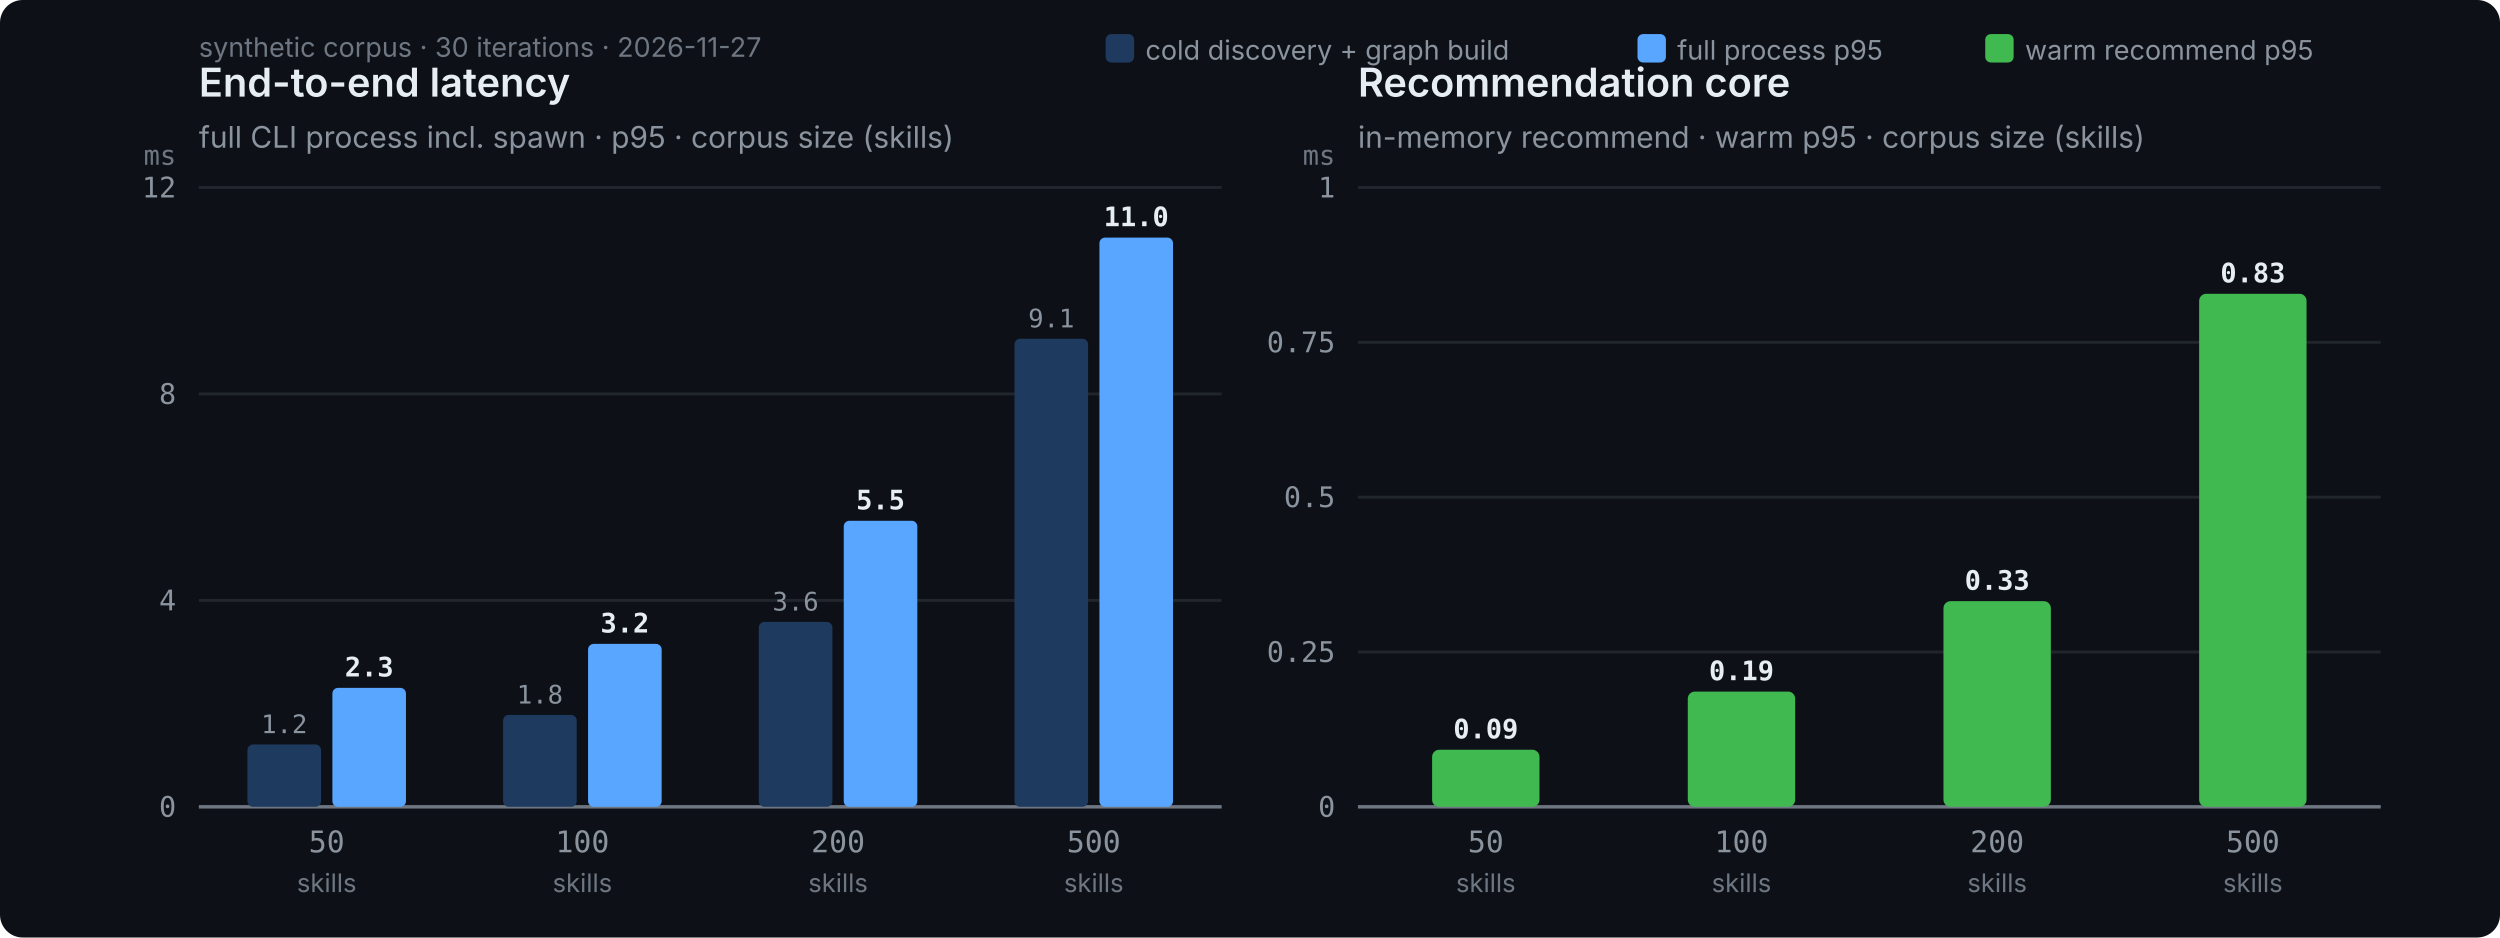
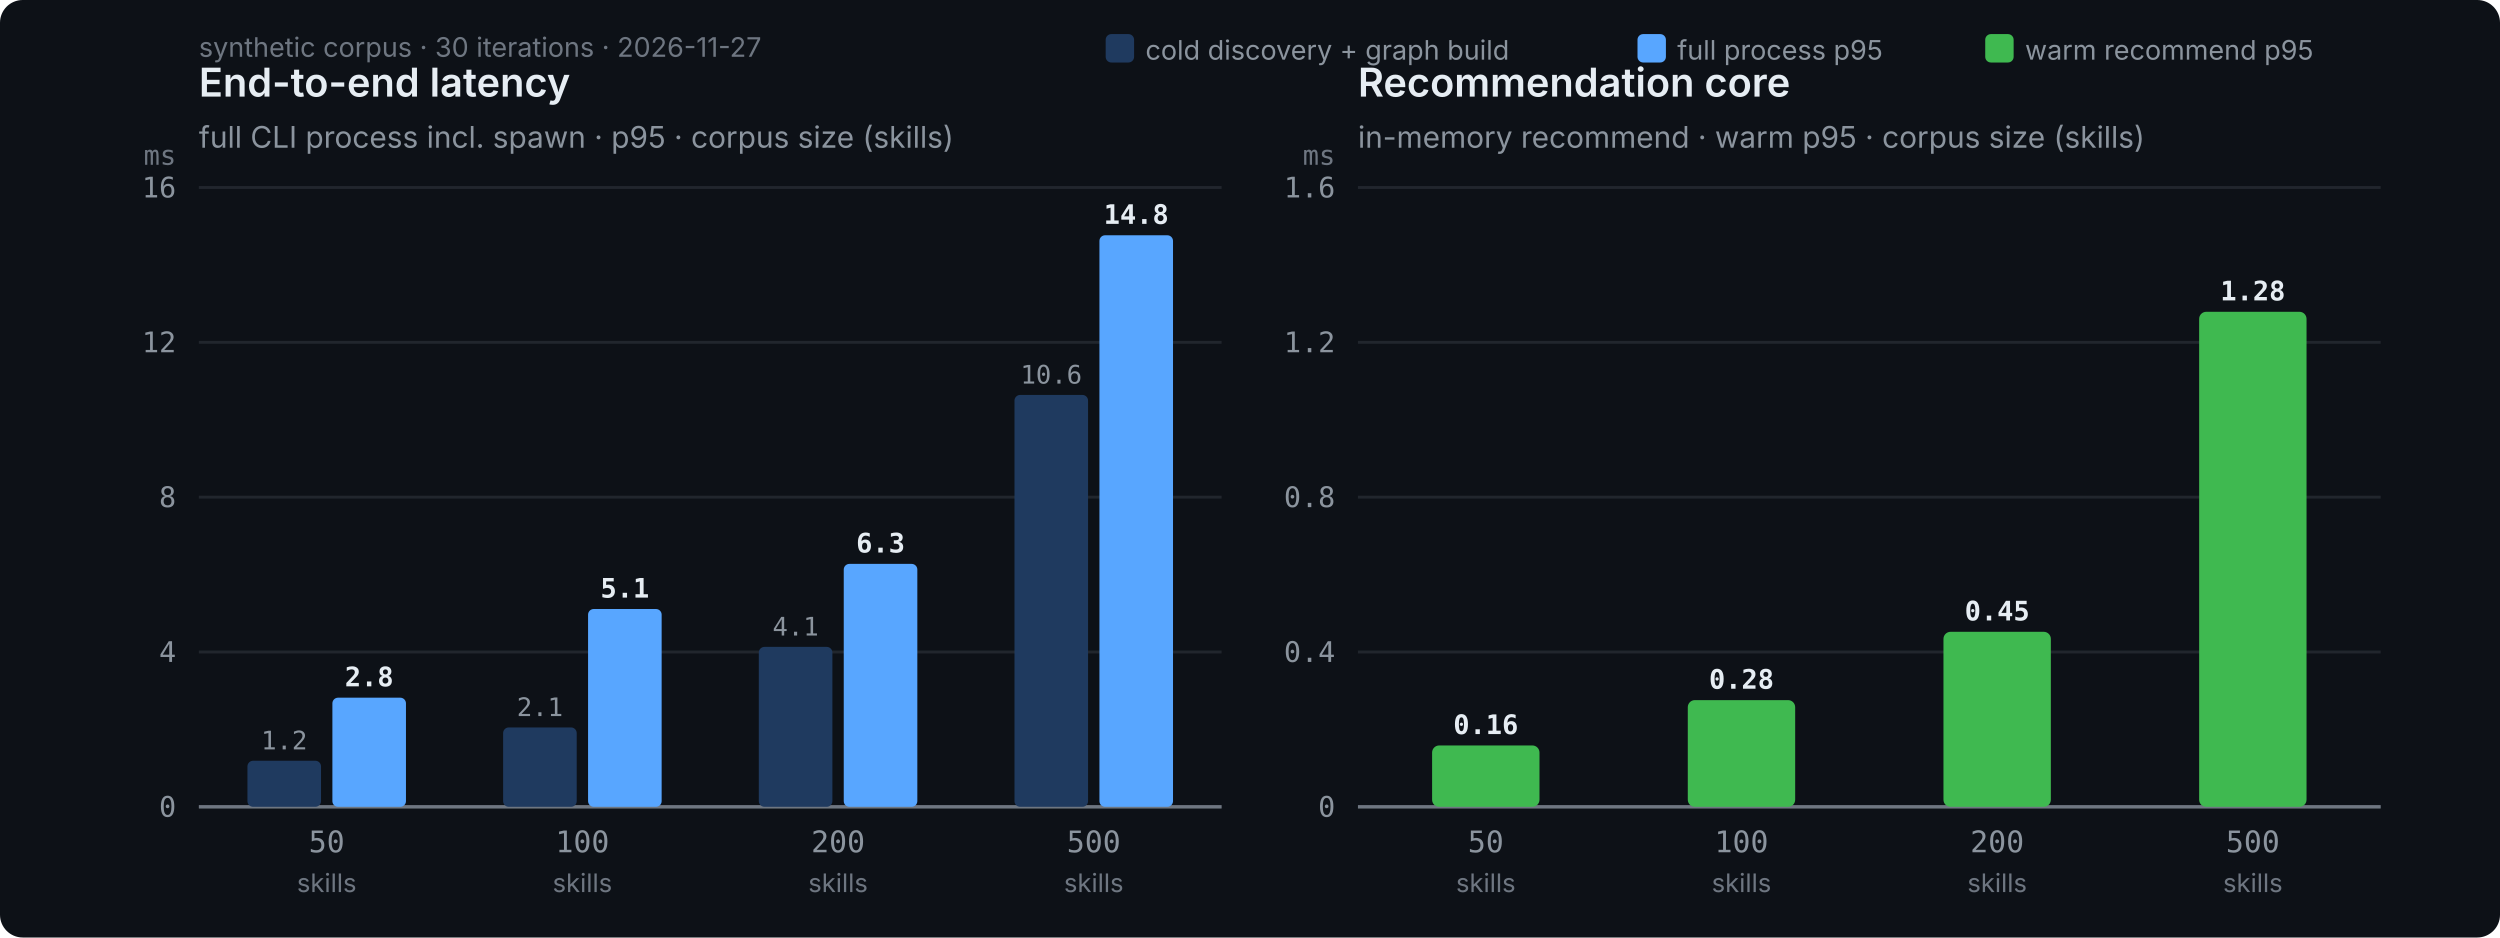
<svg xmlns="http://www.w3.org/2000/svg" width="880" height="330" viewBox="0 0 880 330" role="img" font-family="ui-sans-serif,system-ui,-apple-system,'Segoe UI',sans-serif">
  <rect width="880" height="330" fill="#0d1117" rx="8" />
  <g fill="#e6edf3">
    <text x="70" y="20" font-size="9.5" fill="#6e7681" text-anchor="start" font-family="ui-sans-serif,system-ui,-apple-system,'Segoe UI',sans-serif" opacity="1.0">synthetic corpus · 30 iterations · 2026-11-27</text>
    <rect x="698.8" y="12" width="10" height="10" rx="2" fill="#3fb950" opacity="1.0" />
    <text x="712.8" y="21" font-size="9.5" fill="#8b949e" text-anchor="start" font-family="ui-sans-serif,system-ui,-apple-system,'Segoe UI',sans-serif" opacity="1.0">warm recommend p95</text>
    <rect x="576.4" y="12" width="10" height="10" rx="2" fill="#58a6ff" opacity="1.0" />
    <text x="590.4" y="21" font-size="9.5" fill="#8b949e" text-anchor="start" font-family="ui-sans-serif,system-ui,-apple-system,'Segoe UI',sans-serif" opacity="1.0">full process p95</text>
    <rect x="389.2" y="12" width="10" height="10" rx="2" fill="#1f3a5f" opacity="1.0" />
    <text x="403.2" y="21" font-size="9.5" fill="#8b949e" text-anchor="start" font-family="ui-sans-serif,system-ui,-apple-system,'Segoe UI',sans-serif" opacity="1.0">cold discovery + graph build</text>
    <text x="70" y="34" font-size="14" fill="#e6edf3" text-anchor="start" font-family="ui-sans-serif,system-ui,-apple-system,'Segoe UI',sans-serif" opacity="1.0" font-weight="600">End-to-end latency</text>
    <text x="70" y="52" font-size="10.5" fill="#8b949e" text-anchor="start" font-family="ui-sans-serif,system-ui,-apple-system,'Segoe UI',sans-serif" opacity="1.0">full CLI process incl. spawn · p95 · corpus size (skills)</text>
    <line x1="70" y1="284.0" x2="430" y2="284.0" stroke="#21262d" stroke-width="1" opacity="1.0" />
    <text x="62" y="287.5" font-size="10" fill="#8b949e" text-anchor="end" font-family="ui-monospace,'SF Mono',Menlo,Consolas,monospace" opacity="1.0">0</text>
-     <line x1="70" y1="211.333" x2="430" y2="211.333" stroke="#21262d" stroke-width="1" opacity="1.0" />
-     <text x="62" y="214.833" font-size="10" fill="#8b949e" text-anchor="end" font-family="ui-monospace,'SF Mono',Menlo,Consolas,monospace" opacity="1.0">4</text>
-     <line x1="70" y1="138.667" x2="430" y2="138.667" stroke="#21262d" stroke-width="1" opacity="1.0" />
-     <text x="62" y="142.167" font-size="10" fill="#8b949e" text-anchor="end" font-family="ui-monospace,'SF Mono',Menlo,Consolas,monospace" opacity="1.0">8</text>
+     <line x1="70" y1="229.5" x2="430" y2="229.5" stroke="#21262d" stroke-width="1" opacity="1.0" />
+     <text x="62" y="233.0" font-size="10" fill="#8b949e" text-anchor="end" font-family="ui-monospace,'SF Mono',Menlo,Consolas,monospace" opacity="1.0">4</text>
+     <line x1="70" y1="175.0" x2="430" y2="175.0" stroke="#21262d" stroke-width="1" opacity="1.0" />
+     <text x="62" y="178.5" font-size="10" fill="#8b949e" text-anchor="end" font-family="ui-monospace,'SF Mono',Menlo,Consolas,monospace" opacity="1.0">8</text>
+     <line x1="70" y1="120.5" x2="430" y2="120.5" stroke="#21262d" stroke-width="1" opacity="1.0" />
+     <text x="62" y="124.0" font-size="10" fill="#8b949e" text-anchor="end" font-family="ui-monospace,'SF Mono',Menlo,Consolas,monospace" opacity="1.0">12</text>
    <line x1="70" y1="66.0" x2="430" y2="66.0" stroke="#21262d" stroke-width="1" opacity="1.0" />
-     <text x="62" y="69.5" font-size="10" fill="#8b949e" text-anchor="end" font-family="ui-monospace,'SF Mono',Menlo,Consolas,monospace" opacity="1.0">12</text>
+     <text x="62" y="69.5" font-size="10" fill="#8b949e" text-anchor="end" font-family="ui-monospace,'SF Mono',Menlo,Consolas,monospace" opacity="1.0">16</text>
    <text x="62" y="58" font-size="9.5" fill="#6e7681" text-anchor="end" font-family="ui-monospace,'SF Mono',Menlo,Consolas,monospace" opacity="1.0">ms</text>
    <line x1="70" y1="284" x2="430" y2="284" stroke="#6e7681" stroke-width="1.2" opacity="1.0" />
-     <rect x="87.1" y="262.061" width="25.9" height="21.939" rx="2" fill="#1f3a5f" opacity="1.0" />
-     <rect x="117.0" y="242.128" width="25.9" height="41.872" rx="2" fill="#58a6ff" opacity="1.0" />
-     <text x="100.05" y="258.061" font-size="9" fill="#8b949e" text-anchor="middle" font-family="ui-monospace,'SF Mono',Menlo,Consolas,monospace" opacity="1.0">1.2</text>
-     <text x="129.95" y="238.128" font-size="9.5" fill="#e6edf3" text-anchor="middle" font-family="ui-monospace,'SF Mono',Menlo,Consolas,monospace" opacity="1.0" font-weight="600">2.3</text>
+     <rect x="87.1" y="267.784" width="25.9" height="16.216" rx="2" fill="#1f3a5f" opacity="1.0" />
+     <rect x="117.0" y="245.584" width="25.9" height="38.416" rx="2" fill="#58a6ff" opacity="1.0" />
+     <text x="100.05" y="263.784" font-size="9" fill="#8b949e" text-anchor="middle" font-family="ui-monospace,'SF Mono',Menlo,Consolas,monospace" opacity="1.0">1.2</text>
+     <text x="129.95" y="241.584" font-size="9.5" fill="#e6edf3" text-anchor="middle" font-family="ui-monospace,'SF Mono',Menlo,Consolas,monospace" opacity="1.0" font-weight="600">2.8</text>
    <text x="115.0" y="300" font-size="10.5" fill="#8b949e" text-anchor="middle" font-family="ui-monospace,'SF Mono',Menlo,Consolas,monospace" opacity="1.0">50</text>
    <text x="115.0" y="314" font-size="9" fill="#6e7681" text-anchor="middle" font-family="ui-sans-serif,system-ui,-apple-system,'Segoe UI',sans-serif" opacity="1.0">skills</text>
-     <rect x="177.1" y="251.647" width="25.9" height="32.353" rx="2" fill="#1f3a5f" opacity="1.0" />
-     <rect x="207.0" y="226.652" width="25.9" height="57.348" rx="2" fill="#58a6ff" opacity="1.0" />
-     <text x="190.05" y="247.647" font-size="9" fill="#8b949e" text-anchor="middle" font-family="ui-monospace,'SF Mono',Menlo,Consolas,monospace" opacity="1.0">1.8</text>
-     <text x="219.95" y="222.652" font-size="9.5" fill="#e6edf3" text-anchor="middle" font-family="ui-monospace,'SF Mono',Menlo,Consolas,monospace" opacity="1.0" font-weight="600">3.2</text>
+     <rect x="177.1" y="256.056" width="25.9" height="27.944" rx="2" fill="#1f3a5f" opacity="1.0" />
+     <rect x="207.0" y="214.369" width="25.9" height="69.631" rx="2" fill="#58a6ff" opacity="1.0" />
+     <text x="190.05" y="252.056" font-size="9" fill="#8b949e" text-anchor="middle" font-family="ui-monospace,'SF Mono',Menlo,Consolas,monospace" opacity="1.0">2.1</text>
+     <text x="219.95" y="210.369" font-size="9.5" fill="#e6edf3" text-anchor="middle" font-family="ui-monospace,'SF Mono',Menlo,Consolas,monospace" opacity="1.0" font-weight="600">5.1</text>
    <text x="205.0" y="300" font-size="10.5" fill="#8b949e" text-anchor="middle" font-family="ui-monospace,'SF Mono',Menlo,Consolas,monospace" opacity="1.0">100</text>
    <text x="205.0" y="314" font-size="9" fill="#6e7681" text-anchor="middle" font-family="ui-sans-serif,system-ui,-apple-system,'Segoe UI',sans-serif" opacity="1.0">skills</text>
-     <rect x="267.1" y="218.917" width="25.9" height="65.083" rx="2" fill="#1f3a5f" opacity="1.0" />
-     <rect x="297.0" y="183.312" width="25.9" height="100.688" rx="2" fill="#58a6ff" opacity="1.0" />
-     <text x="280.05" y="214.917" font-size="9" fill="#8b949e" text-anchor="middle" font-family="ui-monospace,'SF Mono',Menlo,Consolas,monospace" opacity="1.0">3.6</text>
-     <text x="309.95" y="179.312" font-size="9.5" fill="#e6edf3" text-anchor="middle" font-family="ui-monospace,'SF Mono',Menlo,Consolas,monospace" opacity="1.0" font-weight="600">5.5</text>
+     <rect x="267.1" y="227.705" width="25.9" height="56.295" rx="2" fill="#1f3a5f" opacity="1.0" />
+     <rect x="297.0" y="198.488" width="25.9" height="85.512" rx="2" fill="#58a6ff" opacity="1.0" />
+     <text x="280.05" y="223.705" font-size="9" fill="#8b949e" text-anchor="middle" font-family="ui-monospace,'SF Mono',Menlo,Consolas,monospace" opacity="1.0">4.1</text>
+     <text x="309.95" y="194.488" font-size="9.5" fill="#e6edf3" text-anchor="middle" font-family="ui-monospace,'SF Mono',Menlo,Consolas,monospace" opacity="1.0" font-weight="600">6.3</text>
    <text x="295.0" y="300" font-size="10.5" fill="#8b949e" text-anchor="middle" font-family="ui-monospace,'SF Mono',Menlo,Consolas,monospace" opacity="1.0">200</text>
    <text x="295.0" y="314" font-size="9" fill="#6e7681" text-anchor="middle" font-family="ui-sans-serif,system-ui,-apple-system,'Segoe UI',sans-serif" opacity="1.0">skills</text>
-     <rect x="357.1" y="119.242" width="25.9" height="164.758" rx="2" fill="#1f3a5f" opacity="1.0" />
-     <rect x="387.0" y="83.631" width="25.9" height="200.369" rx="2" fill="#58a6ff" opacity="1.0" />
-     <text x="370.05" y="115.242" font-size="9" fill="#8b949e" text-anchor="middle" font-family="ui-monospace,'SF Mono',Menlo,Consolas,monospace" opacity="1.0">9.1</text>
-     <text x="399.95" y="79.631" font-size="9.5" fill="#e6edf3" text-anchor="middle" font-family="ui-monospace,'SF Mono',Menlo,Consolas,monospace" opacity="1.0" font-weight="600">11.0</text>
+     <rect x="357.1" y="139.017" width="25.9" height="144.983" rx="2" fill="#1f3a5f" opacity="1.0" />
+     <rect x="387.0" y="82.813" width="25.9" height="201.187" rx="2" fill="#58a6ff" opacity="1.0" />
+     <text x="370.05" y="135.017" font-size="9" fill="#8b949e" text-anchor="middle" font-family="ui-monospace,'SF Mono',Menlo,Consolas,monospace" opacity="1.0">10.6</text>
+     <text x="399.95" y="78.813" font-size="9.5" fill="#e6edf3" text-anchor="middle" font-family="ui-monospace,'SF Mono',Menlo,Consolas,monospace" opacity="1.0" font-weight="600">14.8</text>
    <text x="385.0" y="300" font-size="10.5" fill="#8b949e" text-anchor="middle" font-family="ui-monospace,'SF Mono',Menlo,Consolas,monospace" opacity="1.0">500</text>
    <text x="385.0" y="314" font-size="9" fill="#6e7681" text-anchor="middle" font-family="ui-sans-serif,system-ui,-apple-system,'Segoe UI',sans-serif" opacity="1.0">skills</text>
    <text x="478" y="34" font-size="14" fill="#e6edf3" text-anchor="start" font-family="ui-sans-serif,system-ui,-apple-system,'Segoe UI',sans-serif" opacity="1.0" font-weight="600">Recommendation core</text>
    <text x="478" y="52" font-size="10.5" fill="#8b949e" text-anchor="start" font-family="ui-sans-serif,system-ui,-apple-system,'Segoe UI',sans-serif" opacity="1.0">in-memory recommend · warm p95 · corpus size (skills)</text>
    <line x1="478" y1="284.0" x2="838" y2="284.0" stroke="#21262d" stroke-width="1" opacity="1.0" />
    <text x="470" y="287.5" font-size="10" fill="#8b949e" text-anchor="end" font-family="ui-monospace,'SF Mono',Menlo,Consolas,monospace" opacity="1.0">0</text>
    <line x1="478" y1="229.5" x2="838" y2="229.5" stroke="#21262d" stroke-width="1" opacity="1.0" />
-     <text x="470" y="233.0" font-size="10" fill="#8b949e" text-anchor="end" font-family="ui-monospace,'SF Mono',Menlo,Consolas,monospace" opacity="1.0">0.25</text>
+     <text x="470" y="233.0" font-size="10" fill="#8b949e" text-anchor="end" font-family="ui-monospace,'SF Mono',Menlo,Consolas,monospace" opacity="1.0">0.4</text>
    <line x1="478" y1="175.0" x2="838" y2="175.0" stroke="#21262d" stroke-width="1" opacity="1.0" />
-     <text x="470" y="178.5" font-size="10" fill="#8b949e" text-anchor="end" font-family="ui-monospace,'SF Mono',Menlo,Consolas,monospace" opacity="1.0">0.5</text>
+     <text x="470" y="178.5" font-size="10" fill="#8b949e" text-anchor="end" font-family="ui-monospace,'SF Mono',Menlo,Consolas,monospace" opacity="1.0">0.8</text>
    <line x1="478" y1="120.5" x2="838" y2="120.5" stroke="#21262d" stroke-width="1" opacity="1.0" />
-     <text x="470" y="124.0" font-size="10" fill="#8b949e" text-anchor="end" font-family="ui-monospace,'SF Mono',Menlo,Consolas,monospace" opacity="1.0">0.75</text>
+     <text x="470" y="124" font-size="10" fill="#8b949e" text-anchor="end" font-family="ui-monospace,'SF Mono',Menlo,Consolas,monospace" opacity="1.0">1.2</text>
    <line x1="478" y1="66.0" x2="838" y2="66.0" stroke="#21262d" stroke-width="1" opacity="1.0" />
-     <text x="470" y="69.5" font-size="10" fill="#8b949e" text-anchor="end" font-family="ui-monospace,'SF Mono',Menlo,Consolas,monospace" opacity="1.0">1</text>
+     <text x="470" y="69.5" font-size="10" fill="#8b949e" text-anchor="end" font-family="ui-monospace,'SF Mono',Menlo,Consolas,monospace" opacity="1.0">1.6</text>
    <text x="470" y="58" font-size="9.5" fill="#6e7681" text-anchor="end" font-family="ui-monospace,'SF Mono',Menlo,Consolas,monospace" opacity="1.0">ms</text>
    <line x1="478" y1="284" x2="838" y2="284" stroke="#6e7681" stroke-width="1.2" opacity="1.0" />
-     <rect x="504.1" y="263.918" width="37.8" height="20.082" rx="2.5" fill="#3fb950" opacity="1.0" />
-     <text x="523.0" y="259.918" font-size="9.5" fill="#e6edf3" text-anchor="middle" font-family="ui-monospace,'SF Mono',Menlo,Consolas,monospace" opacity="1.0" font-weight="600">0.09</text>
+     <rect x="504.1" y="262.4" width="37.8" height="21.6" rx="2.5" fill="#3fb950" opacity="1.0" />
+     <text x="523.0" y="258.4" font-size="9.5" fill="#e6edf3" text-anchor="middle" font-family="ui-monospace,'SF Mono',Menlo,Consolas,monospace" opacity="1.0" font-weight="600">0.16</text>
    <text x="523.0" y="300" font-size="10.5" fill="#8b949e" text-anchor="middle" font-family="ui-monospace,'SF Mono',Menlo,Consolas,monospace" opacity="1.0">50</text>
    <text x="523.0" y="314" font-size="9" fill="#6e7681" text-anchor="middle" font-family="ui-sans-serif,system-ui,-apple-system,'Segoe UI',sans-serif" opacity="1.0">skills</text>
-     <rect x="594.1" y="243.435" width="37.8" height="40.565" rx="2.5" fill="#3fb950" opacity="1.0" />
-     <text x="613.0" y="239.435" font-size="9.5" fill="#e6edf3" text-anchor="middle" font-family="ui-monospace,'SF Mono',Menlo,Consolas,monospace" opacity="1.0" font-weight="600">0.19</text>
+     <rect x="594.1" y="246.439" width="37.8" height="37.561" rx="2.5" fill="#3fb950" opacity="1.0" />
+     <text x="613.0" y="242.439" font-size="9.5" fill="#e6edf3" text-anchor="middle" font-family="ui-monospace,'SF Mono',Menlo,Consolas,monospace" opacity="1.0" font-weight="600">0.28</text>
    <text x="613.0" y="300" font-size="10.5" fill="#8b949e" text-anchor="middle" font-family="ui-monospace,'SF Mono',Menlo,Consolas,monospace" opacity="1.0">100</text>
    <text x="613.0" y="314" font-size="9" fill="#6e7681" text-anchor="middle" font-family="ui-sans-serif,system-ui,-apple-system,'Segoe UI',sans-serif" opacity="1.0">skills</text>
-     <rect x="684.1" y="211.61" width="37.8" height="72.39" rx="2.5" fill="#3fb950" opacity="1.0" />
-     <text x="703.0" y="207.61" font-size="9.5" fill="#e6edf3" text-anchor="middle" font-family="ui-monospace,'SF Mono',Menlo,Consolas,monospace" opacity="1.0" font-weight="600">0.33</text>
+     <rect x="684.1" y="222.395" width="37.8" height="61.605" rx="2.5" fill="#3fb950" opacity="1.0" />
+     <text x="703.0" y="218.395" font-size="9.5" fill="#e6edf3" text-anchor="middle" font-family="ui-monospace,'SF Mono',Menlo,Consolas,monospace" opacity="1.0" font-weight="600">0.45</text>
    <text x="703.0" y="300" font-size="10.5" fill="#8b949e" text-anchor="middle" font-family="ui-monospace,'SF Mono',Menlo,Consolas,monospace" opacity="1.0">200</text>
    <text x="703.0" y="314" font-size="9" fill="#6e7681" text-anchor="middle" font-family="ui-sans-serif,system-ui,-apple-system,'Segoe UI',sans-serif" opacity="1.0">skills</text>
-     <rect x="774.1" y="103.409" width="37.8" height="180.591" rx="2.5" fill="#3fb950" opacity="1.0" />
-     <text x="793.0" y="99.409" font-size="9.5" fill="#e6edf3" text-anchor="middle" font-family="ui-monospace,'SF Mono',Menlo,Consolas,monospace" opacity="1.0" font-weight="600">0.83</text>
+     <rect x="774.1" y="109.752" width="37.8" height="174.248" rx="2.5" fill="#3fb950" opacity="1.0" />
+     <text x="793.0" y="105.752" font-size="9.5" fill="#e6edf3" text-anchor="middle" font-family="ui-monospace,'SF Mono',Menlo,Consolas,monospace" opacity="1.0" font-weight="600">1.28</text>
    <text x="793.0" y="300" font-size="10.5" fill="#8b949e" text-anchor="middle" font-family="ui-monospace,'SF Mono',Menlo,Consolas,monospace" opacity="1.0">500</text>
    <text x="793.0" y="314" font-size="9" fill="#6e7681" text-anchor="middle" font-family="ui-sans-serif,system-ui,-apple-system,'Segoe UI',sans-serif" opacity="1.0">skills</text>
  </g>
</svg>
